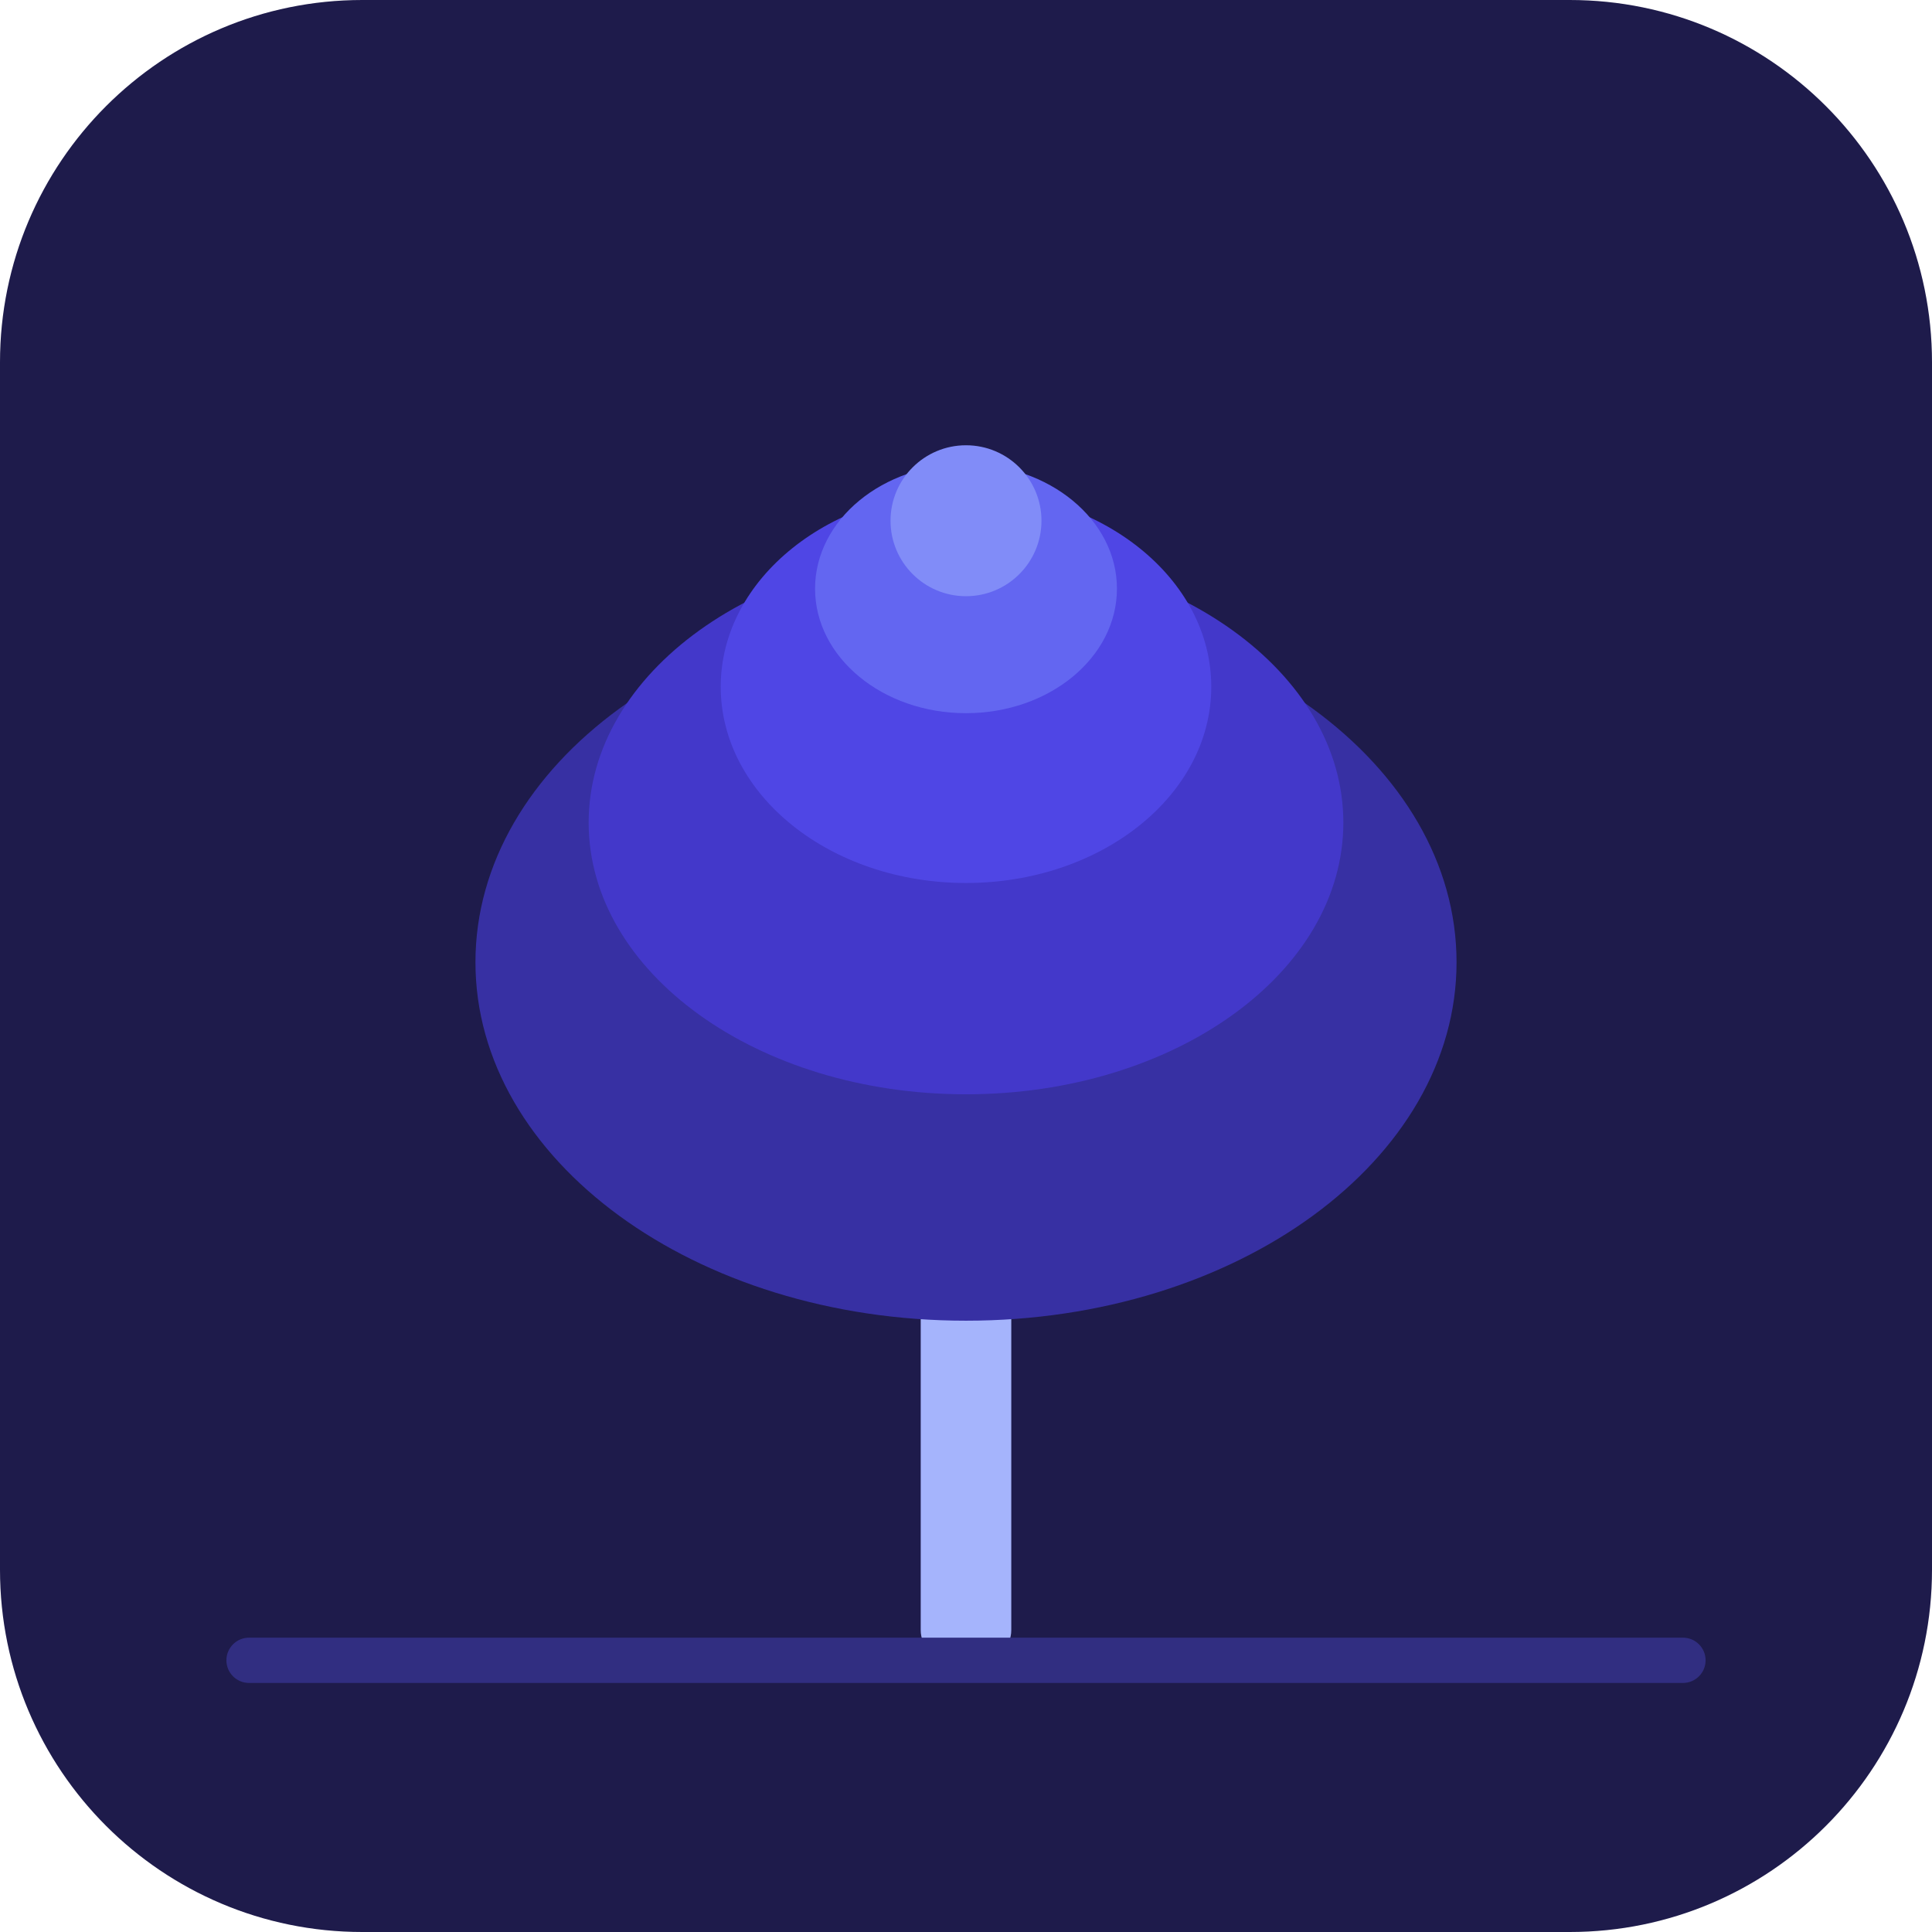
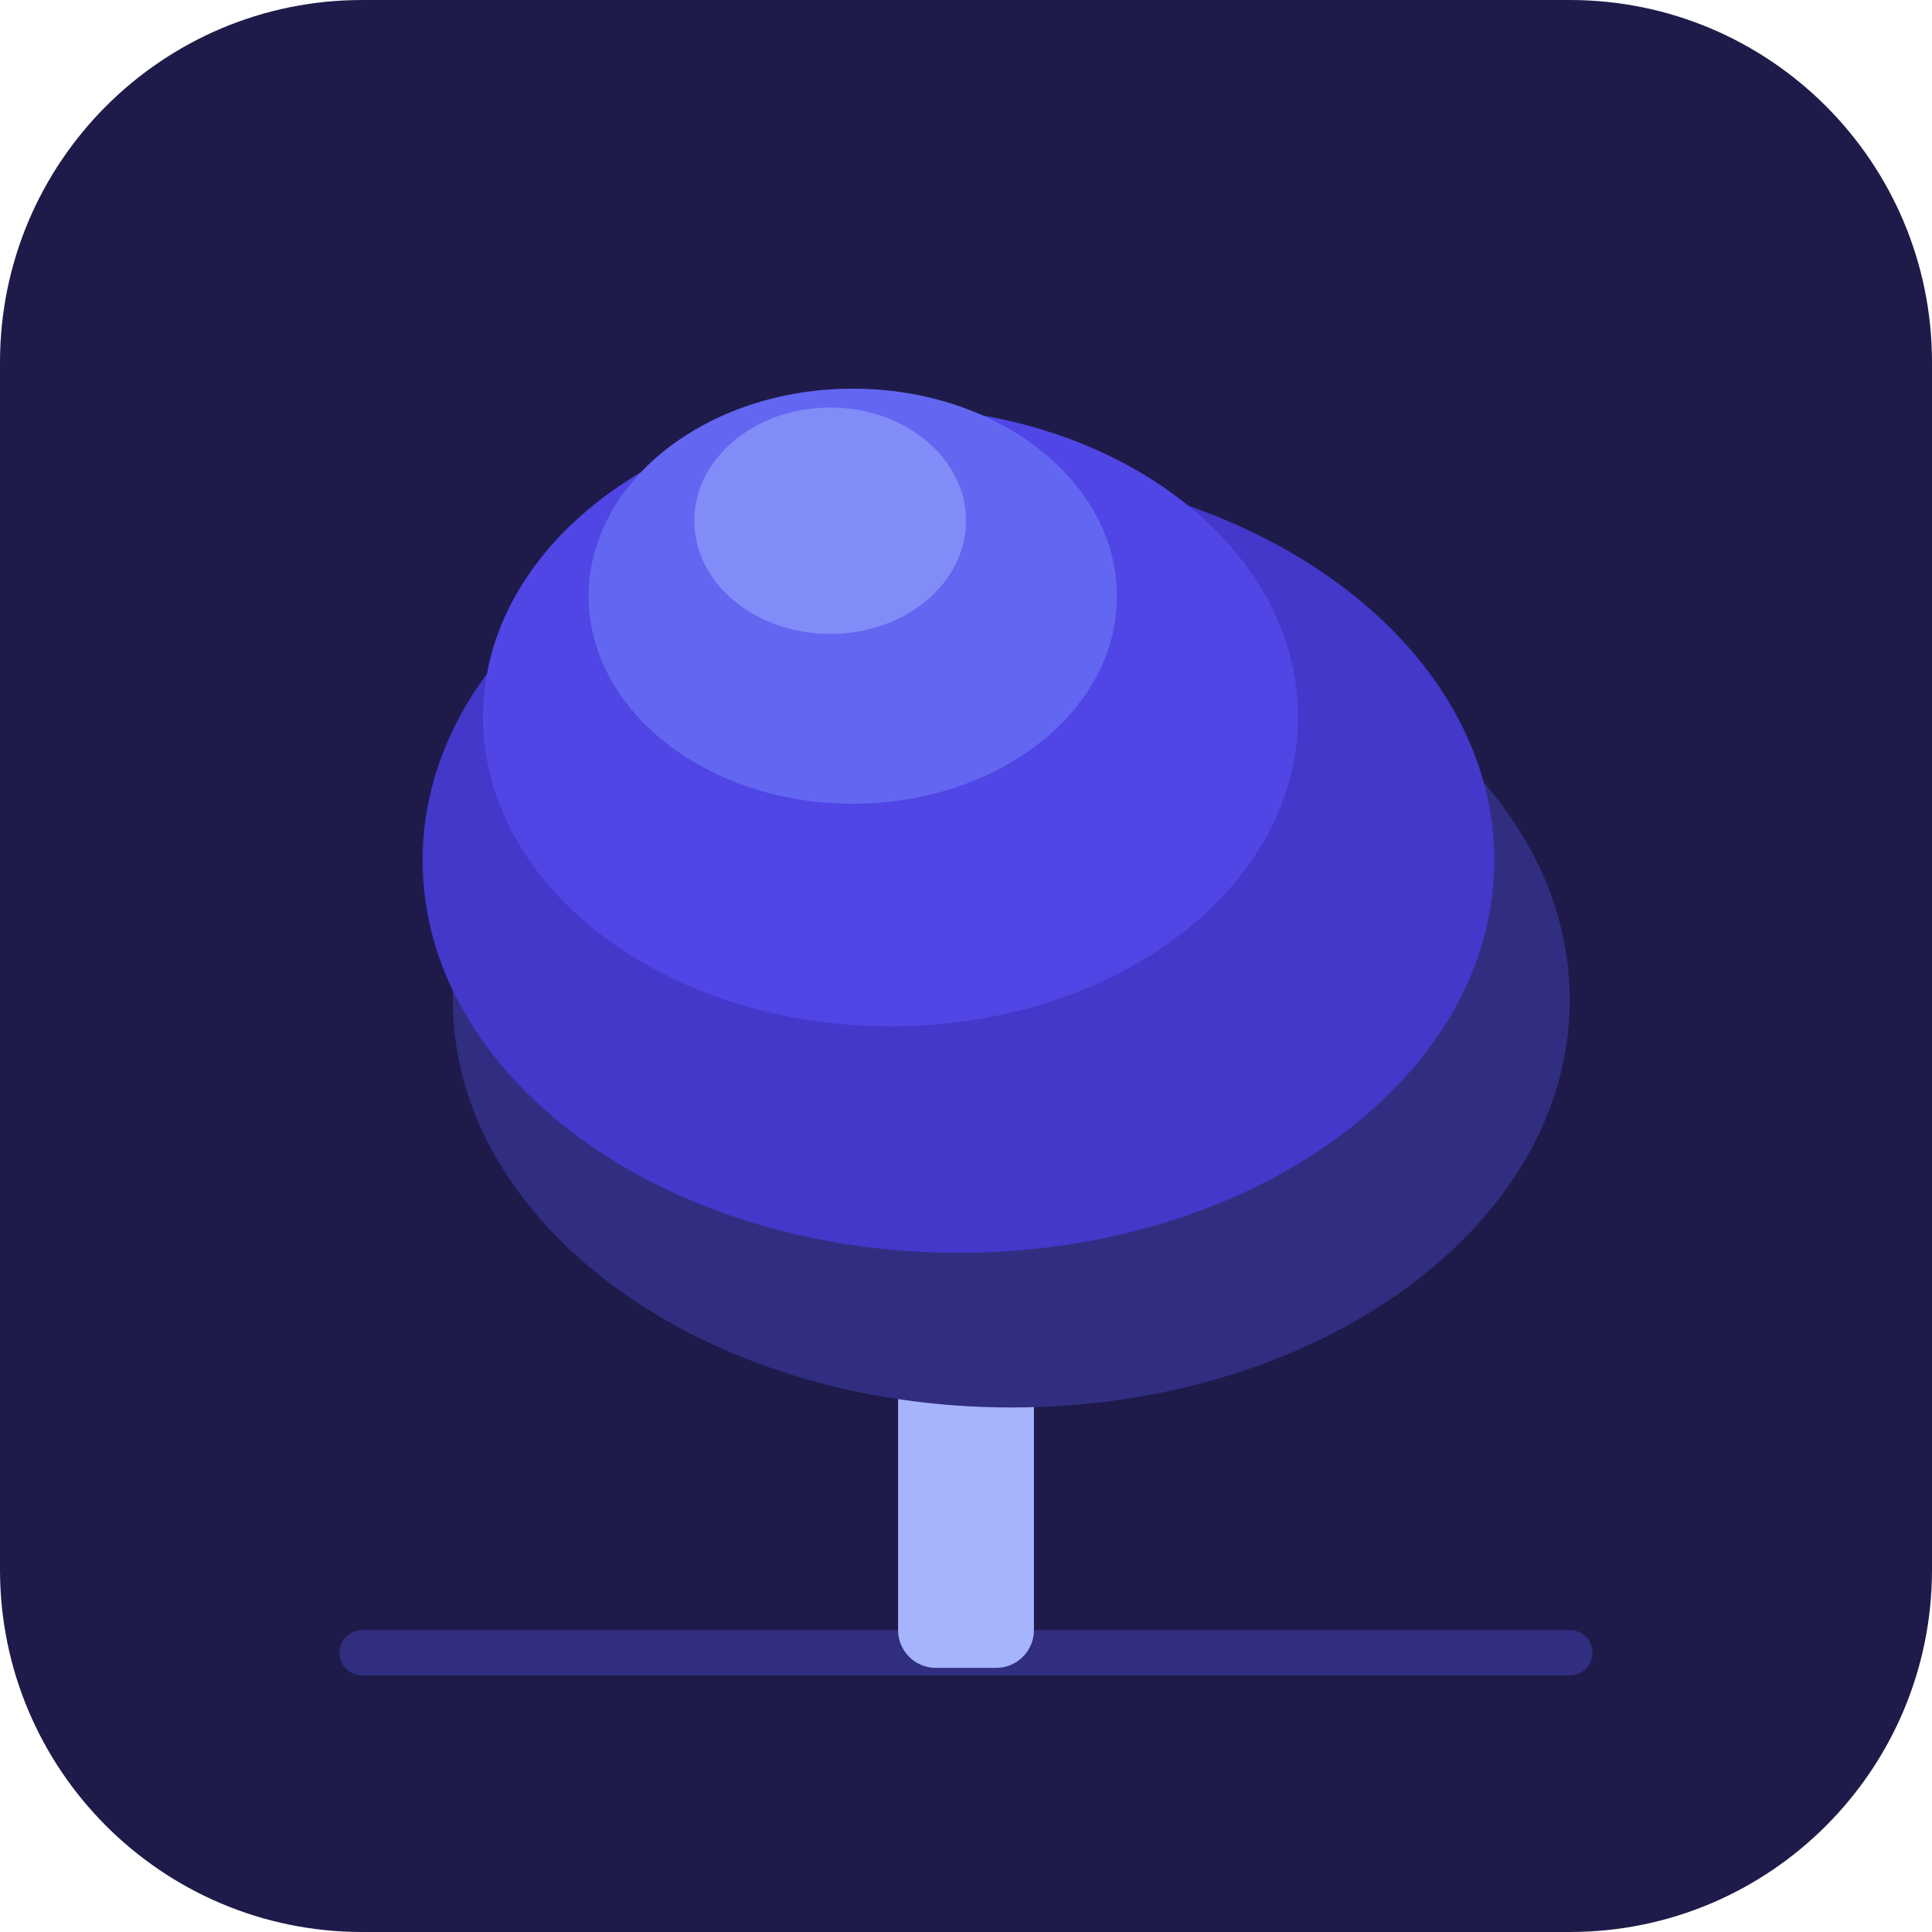
<svg xmlns="http://www.w3.org/2000/svg" viewBox="0 0 512 512">
  <rect width="512" height="512" rx="96" fill="#1e1b4b" />
-   <rect x="244" y="310" width="24" height="130" rx="8" fill="#a5b4fc" />
-   <ellipse cx="256" cy="255" rx="130" ry="95" fill="#3730a3" />
-   <ellipse cx="256" cy="218" rx="100" ry="72" fill="#4338ca" />
-   <ellipse cx="256" cy="182" rx="65" ry="52" fill="#4f46e5" />
-   <ellipse cx="256" cy="156" rx="40" ry="33" fill="#6366f1" />
-   <circle cx="256" cy="138" r="20" fill="#818cf8" />
-   <rect x="60" y="434" width="392" height="12" rx="6" fill="#312e81" />
+   <rect x="90" y="432" width="332" height="12" rx="6" fill="#312e81" />
+   <rect x="238" y="310" width="36" height="132" rx="10" fill="#a5b4fc" />
+   <ellipse cx="268" cy="265" rx="148" ry="108" fill="#312e81" />
+   <ellipse cx="254" cy="228" rx="142" ry="104" fill="#4338ca" />
+   <ellipse cx="236" cy="190" rx="108" ry="82" fill="#4f46e5" />
+   <ellipse cx="226" cy="158" rx="70" ry="55" fill="#6366f1" />
+   <ellipse cx="220" cy="138" rx="36" ry="30" fill="#818cf8" />
</svg>
